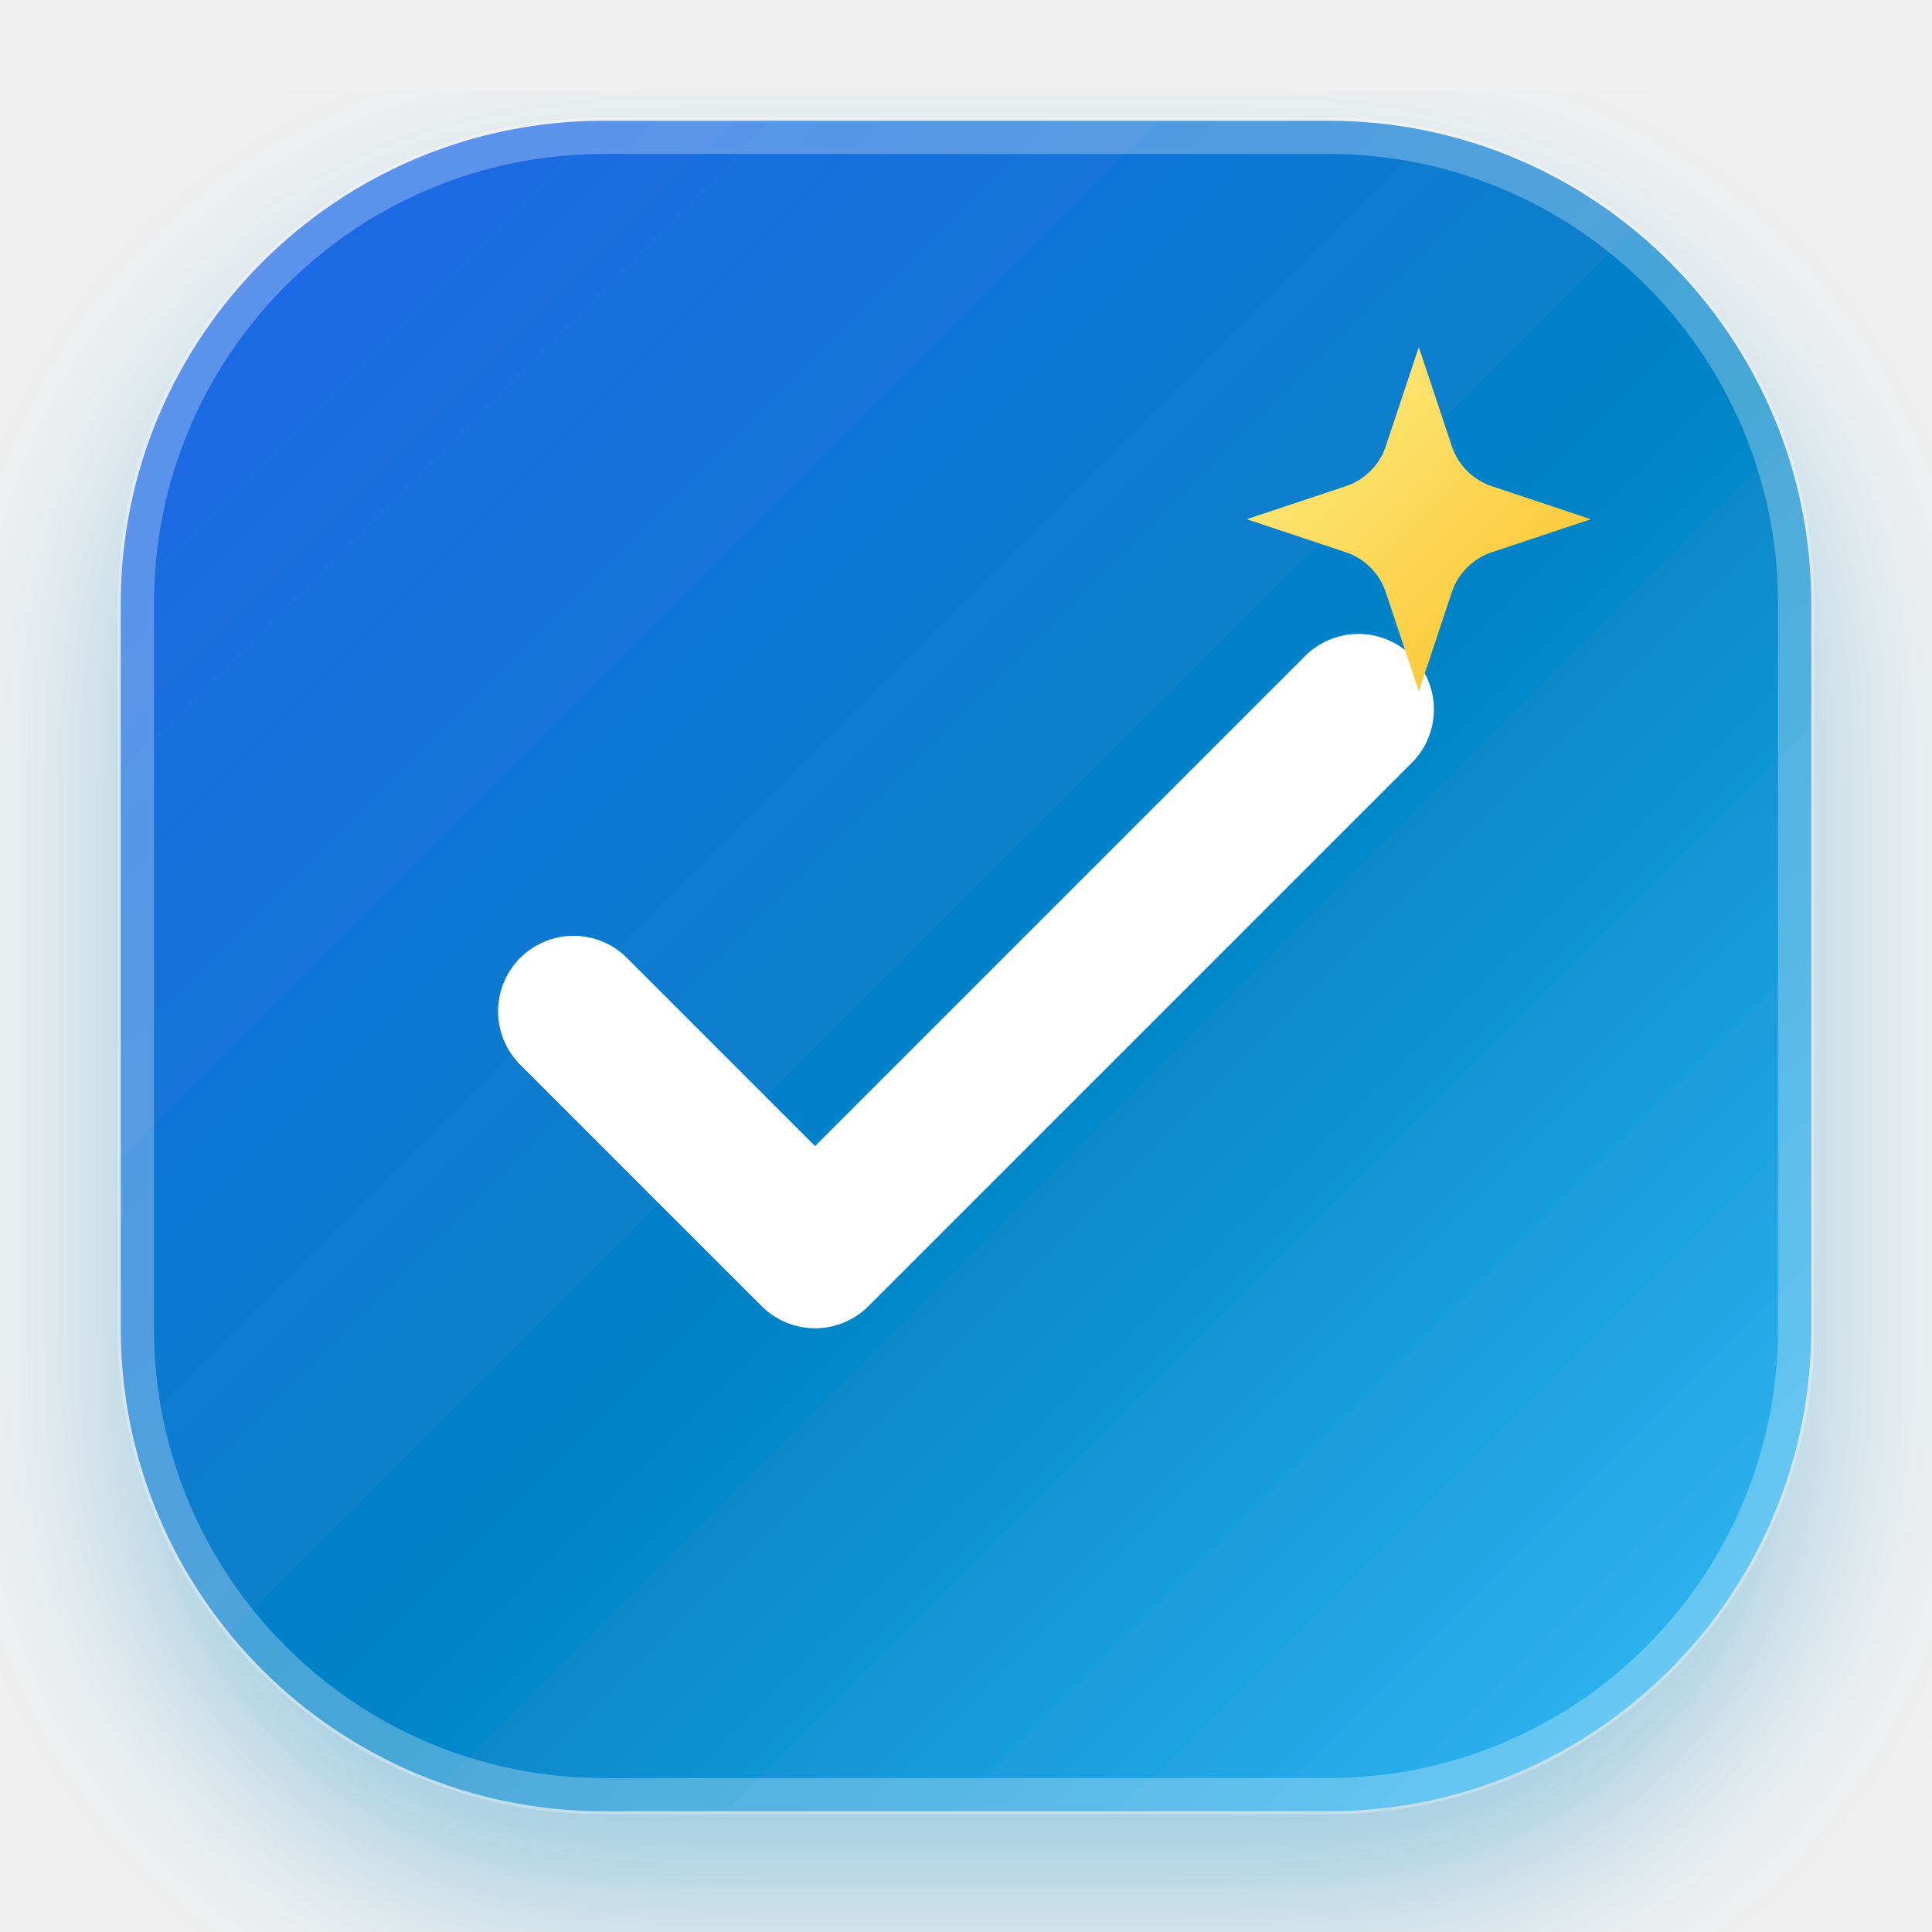
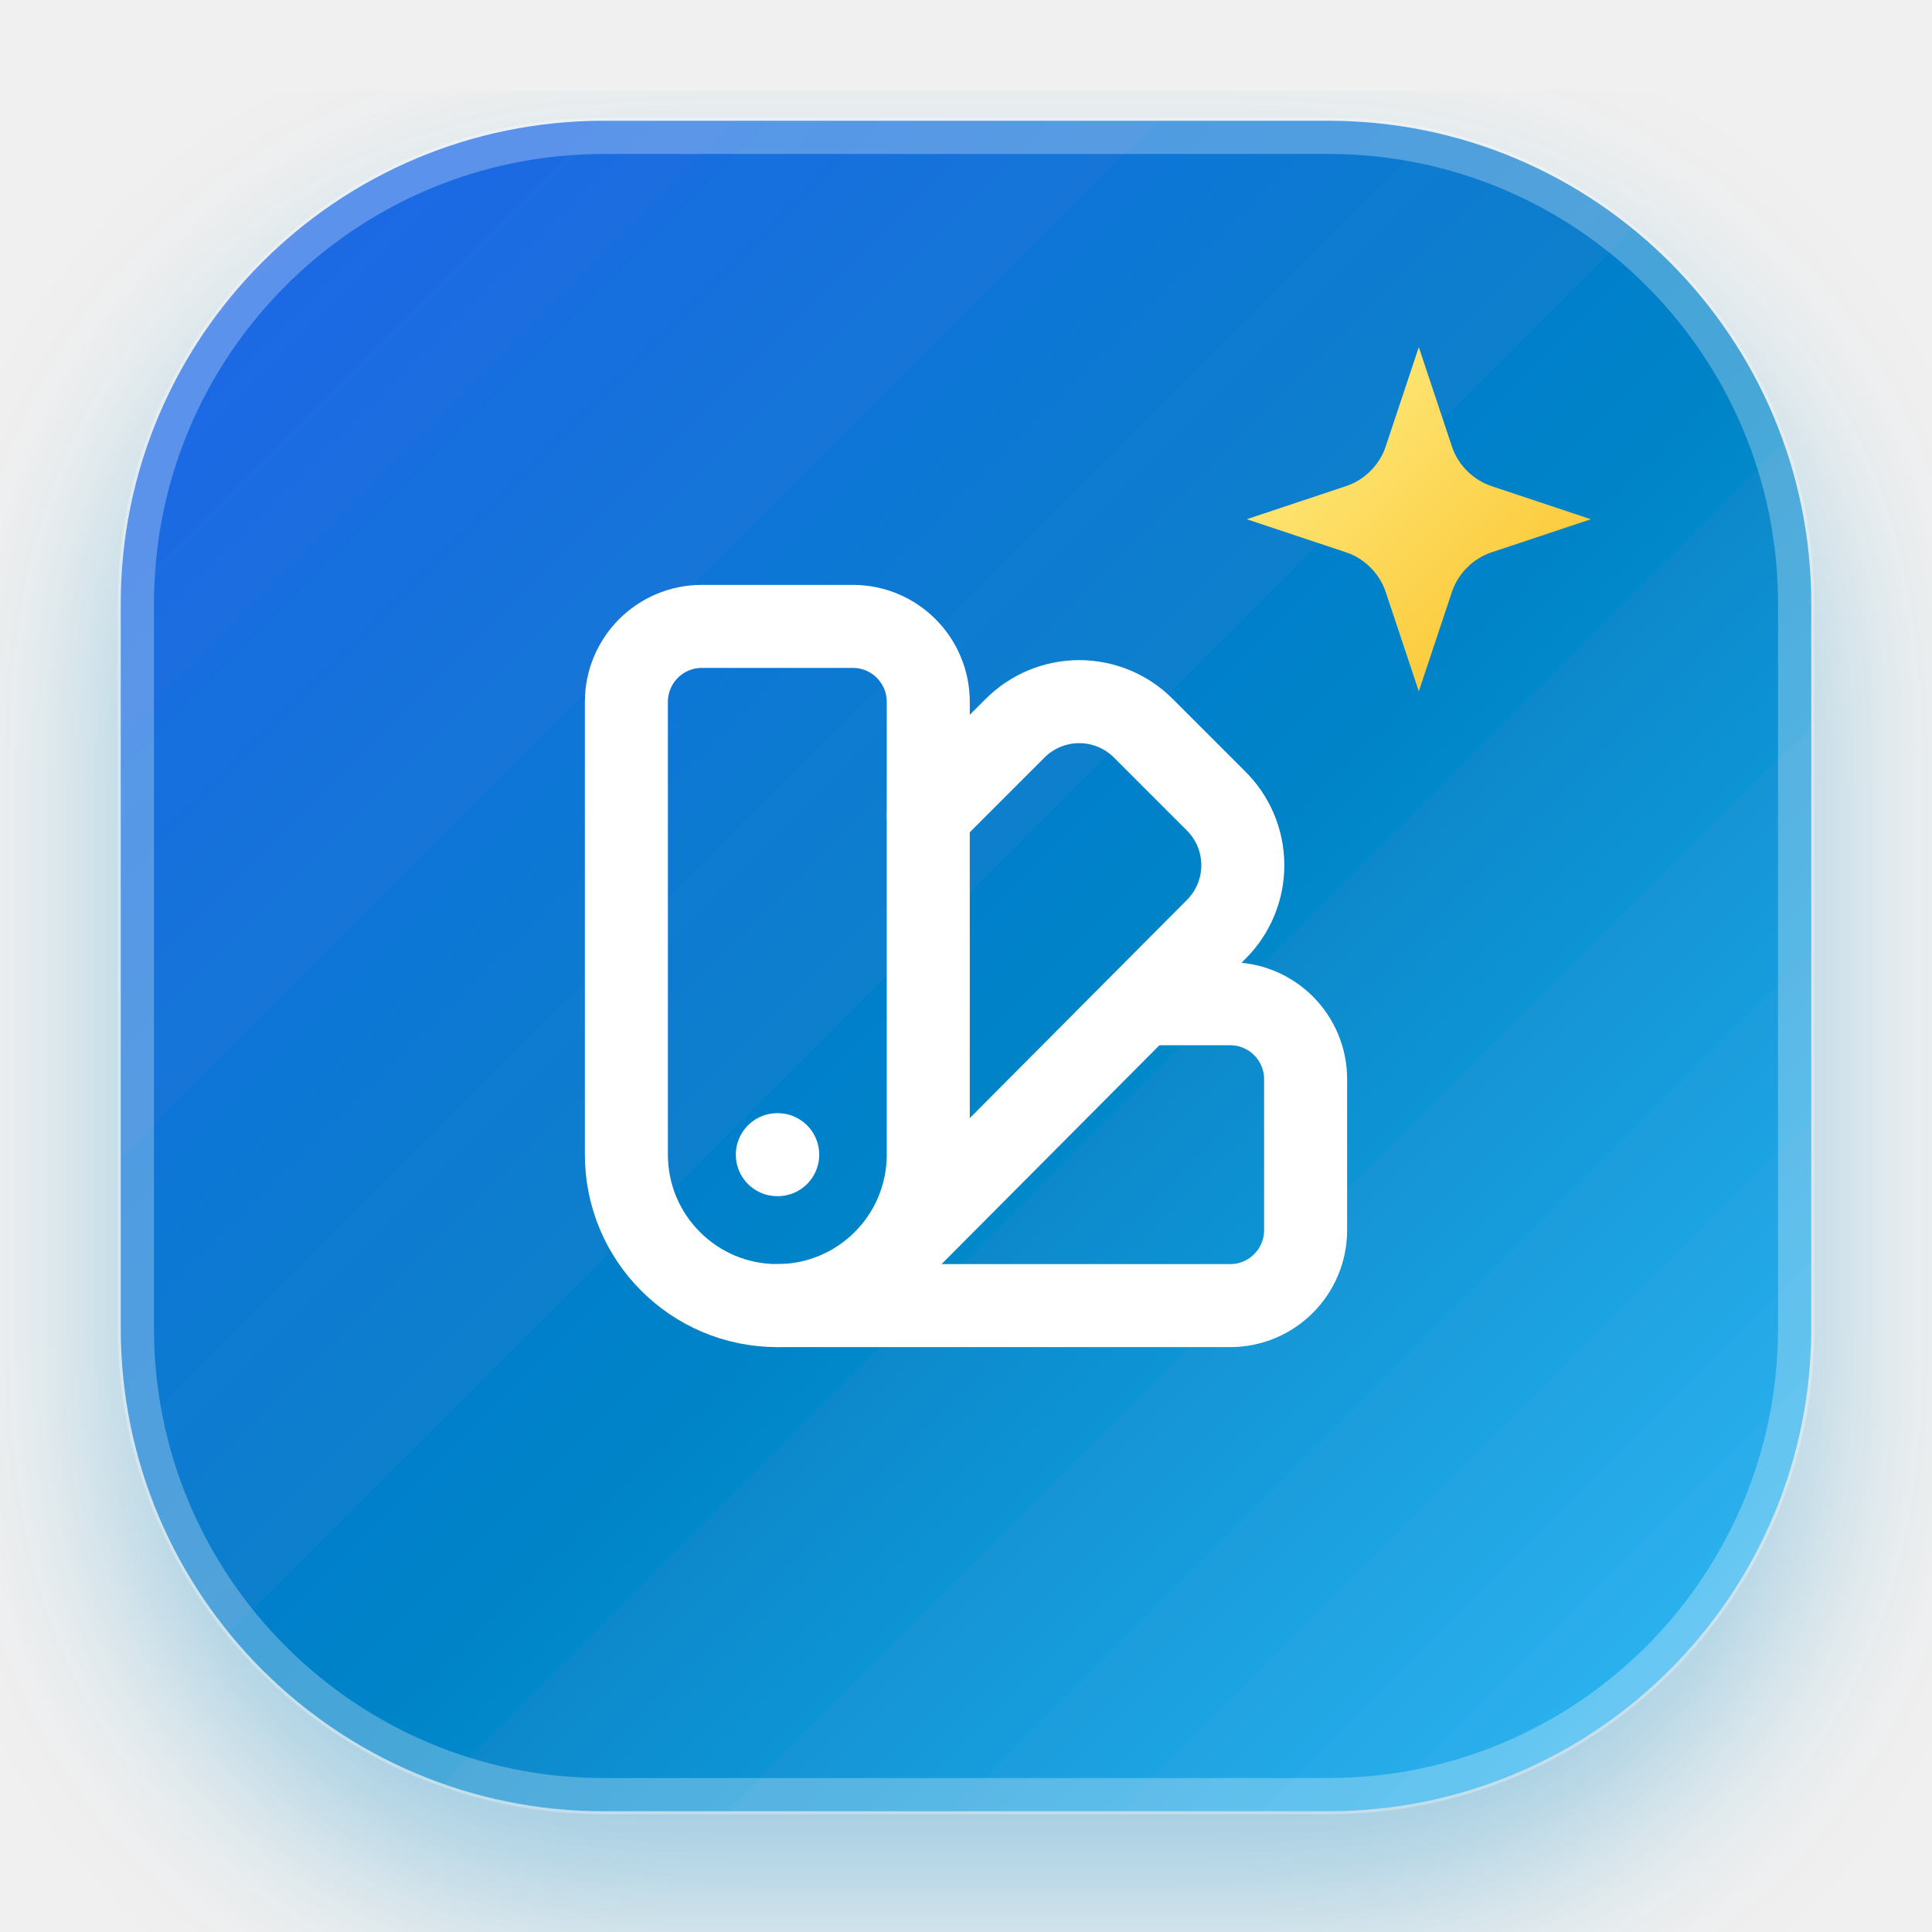
<svg xmlns="http://www.w3.org/2000/svg" viewBox="0 0 64 64" fill="none">
  <defs>
    <linearGradient id="myhabit-bg" x1="0%" y1="0%" x2="100%" y2="100%">
      <stop offset="0%" stop-color="#2563eb" />
      <stop offset="55%" stop-color="#0284c7" />
      <stop offset="100%" stop-color="#38bdf8" />
    </linearGradient>
    <linearGradient id="star-grad" x1="0%" y1="0%" x2="100%" y2="100%">
      <stop offset="0%" stop-color="#fef08a" />
      <stop offset="100%" stop-color="#fbbf24" />
    </linearGradient>
    <filter id="shadow" x="-20%" y="-20%" width="140%" height="140%">
      <feDropShadow dx="0" dy="3" stdDeviation="3" flood-color="#0284c7" flood-opacity="0.35" />
    </filter>
  </defs>
  <rect x="4" y="4" width="56" height="56" rx="16" fill="url(#myhabit-bg)" filter="url(#shadow)" />
  <rect x="4.5" y="4.5" width="55" height="55" rx="15.5" stroke="white" stroke-opacity="0.28" stroke-width="1.2" />
-   <path d="M19 33.5 L27 41.5 L45 23.5" stroke="white" stroke-width="5" stroke-linecap="round" stroke-linejoin="round" />
+   <g transform="translate(17, 17) scale(1.25)" stroke="white" stroke-width="2.2" stroke-linecap="round" stroke-linejoin="round" fill="none">
+     <path d="M11 17a4 4 0 0 1-8 0V5a2 2 0 0 1 2-2h4a2 2 0 0 1 2 2Z" />
+     <path d="M16.7 13H19a2 2 0 0 1 2 2v4a2 2 0 0 1-2 2H7" />
+     <path d="M 7 17h.01" />
+     <path d="m11 8 2.3-2.3a2.4 2.4 0 0 1 3.404.004L18.6 7.6a2.4 2.4 0 0 1 .026 3.434L9.9 19.8" />
+   </g>
  <path d="M47 11.5 L48.1 14.8 C48.3 15.4 48.8 15.9 49.4 16.1 L52.7 17.2 L49.4 18.3 C48.8 18.5 48.3 19 48.1 19.6 L47 22.9 L45.9 19.6 C45.7 19 45.2 18.5 44.6 18.3 L41.3 17.2 L44.6 16.1 C45.2 15.9 45.7 15.4 45.9 14.8 Z" fill="url(#star-grad)" />
</svg>
